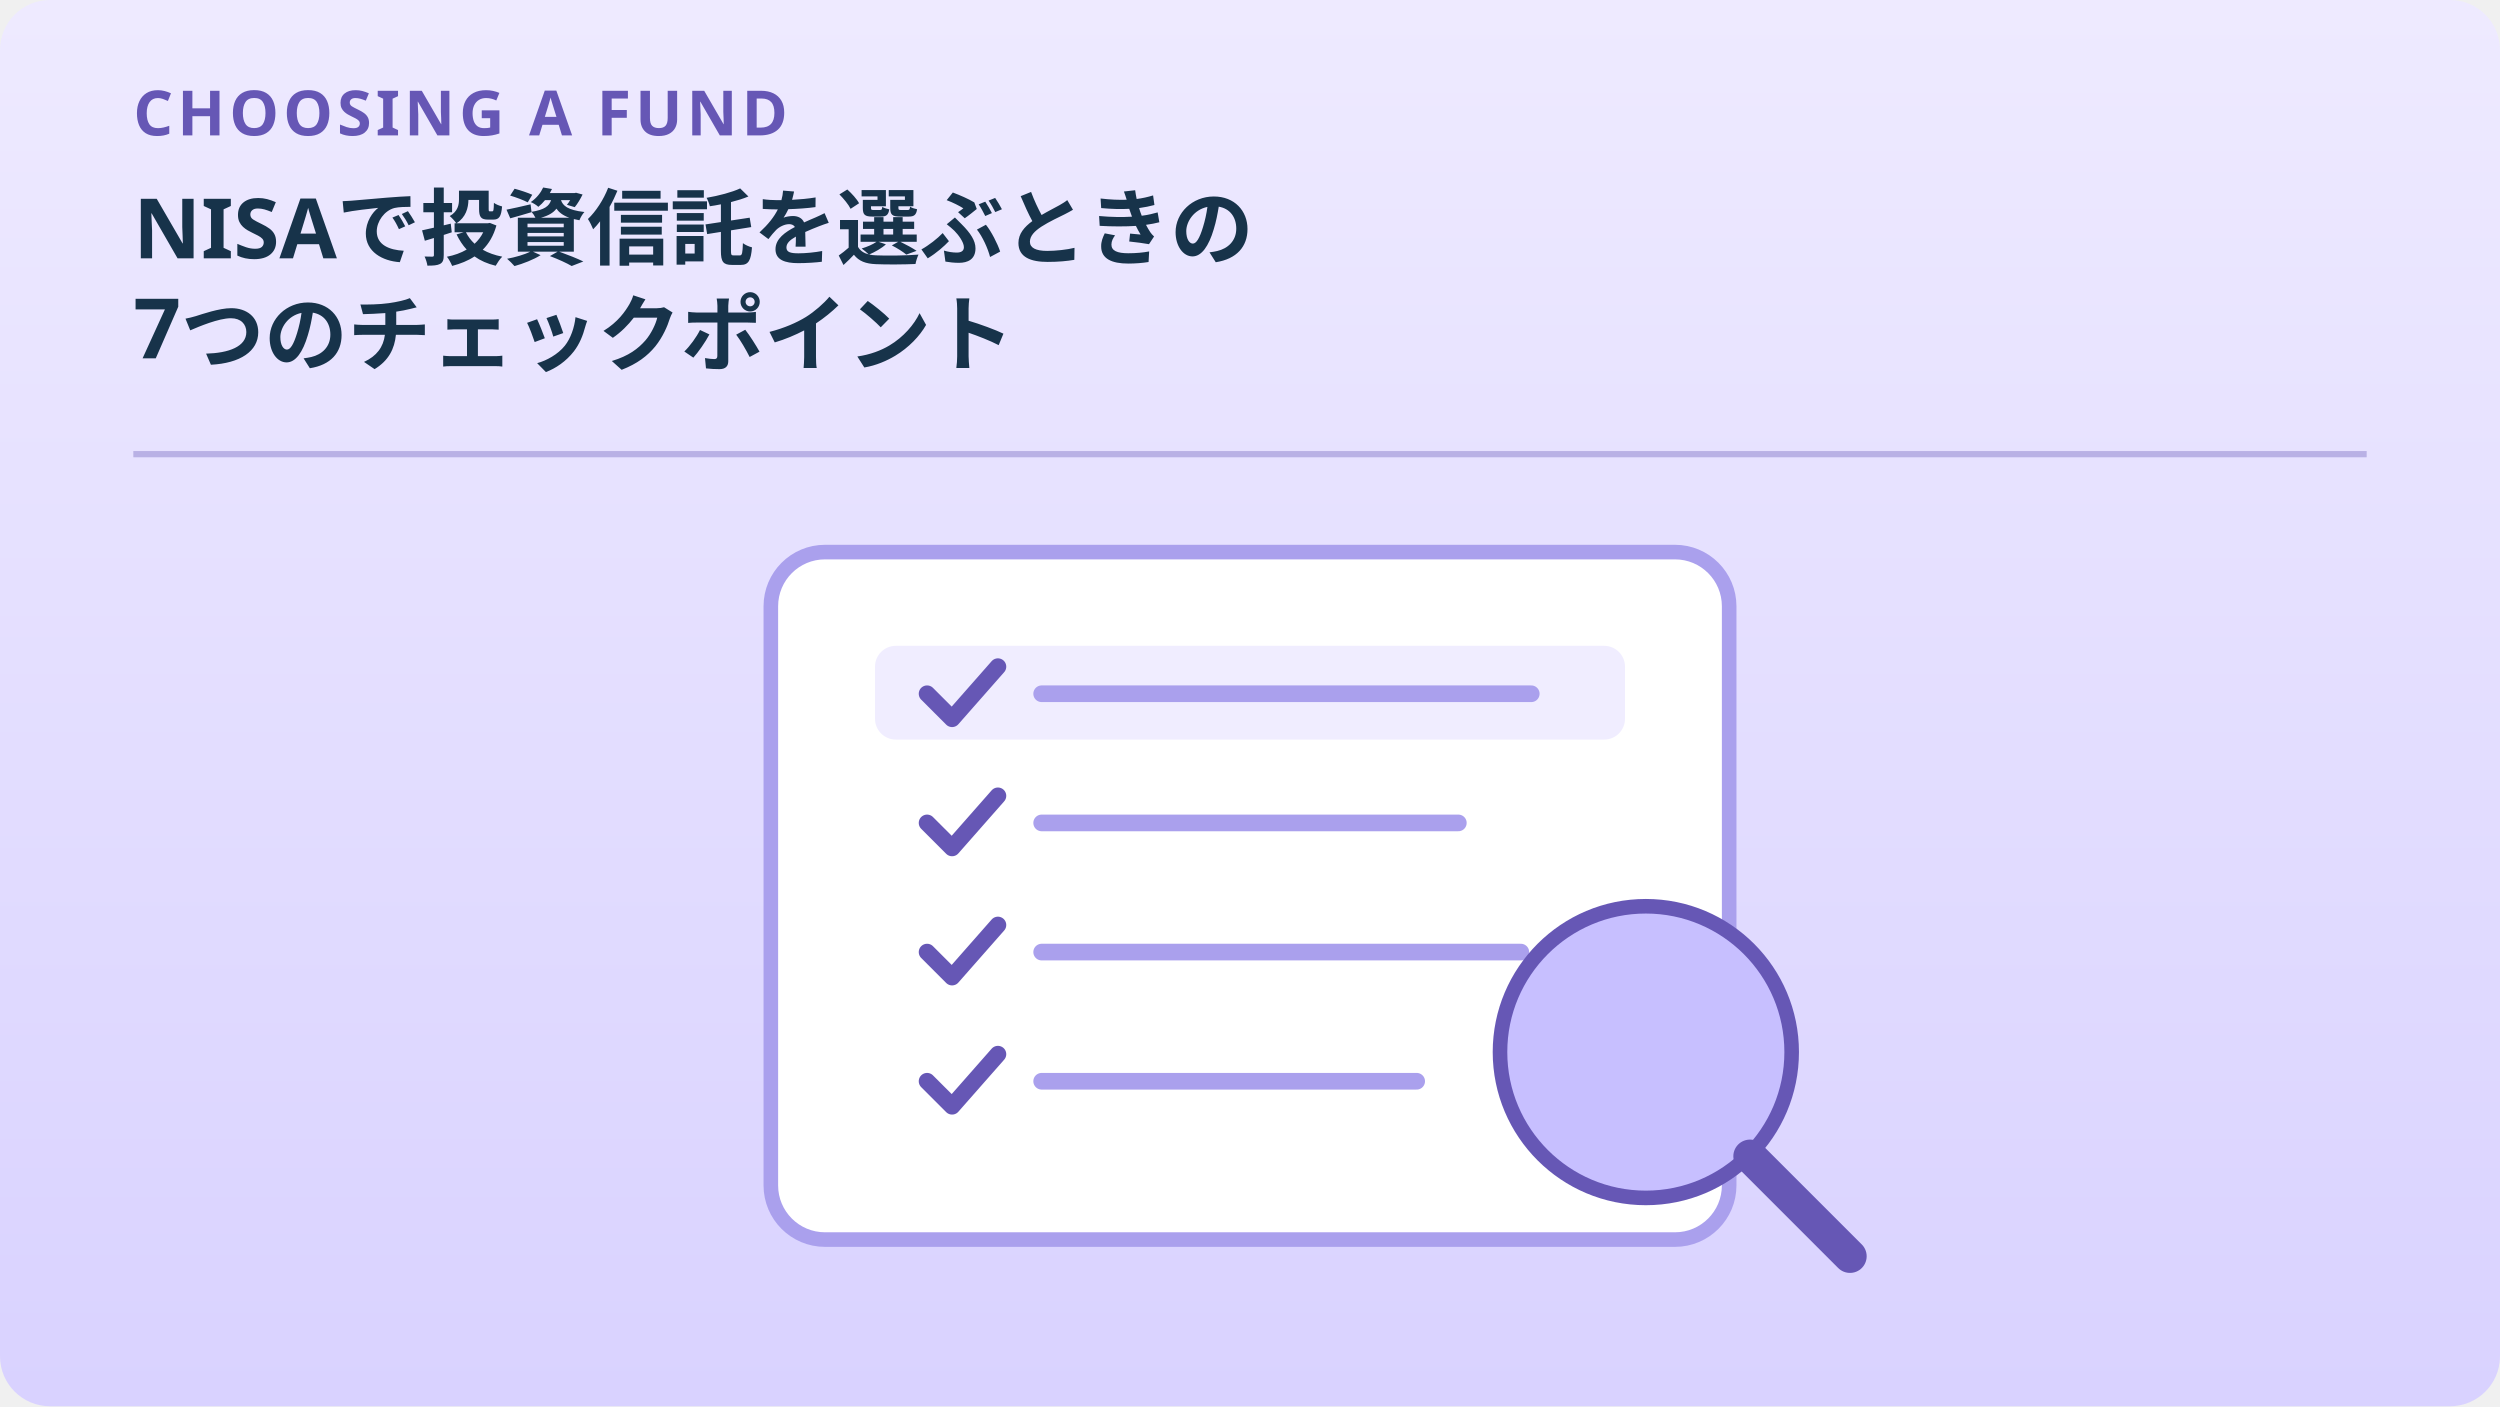
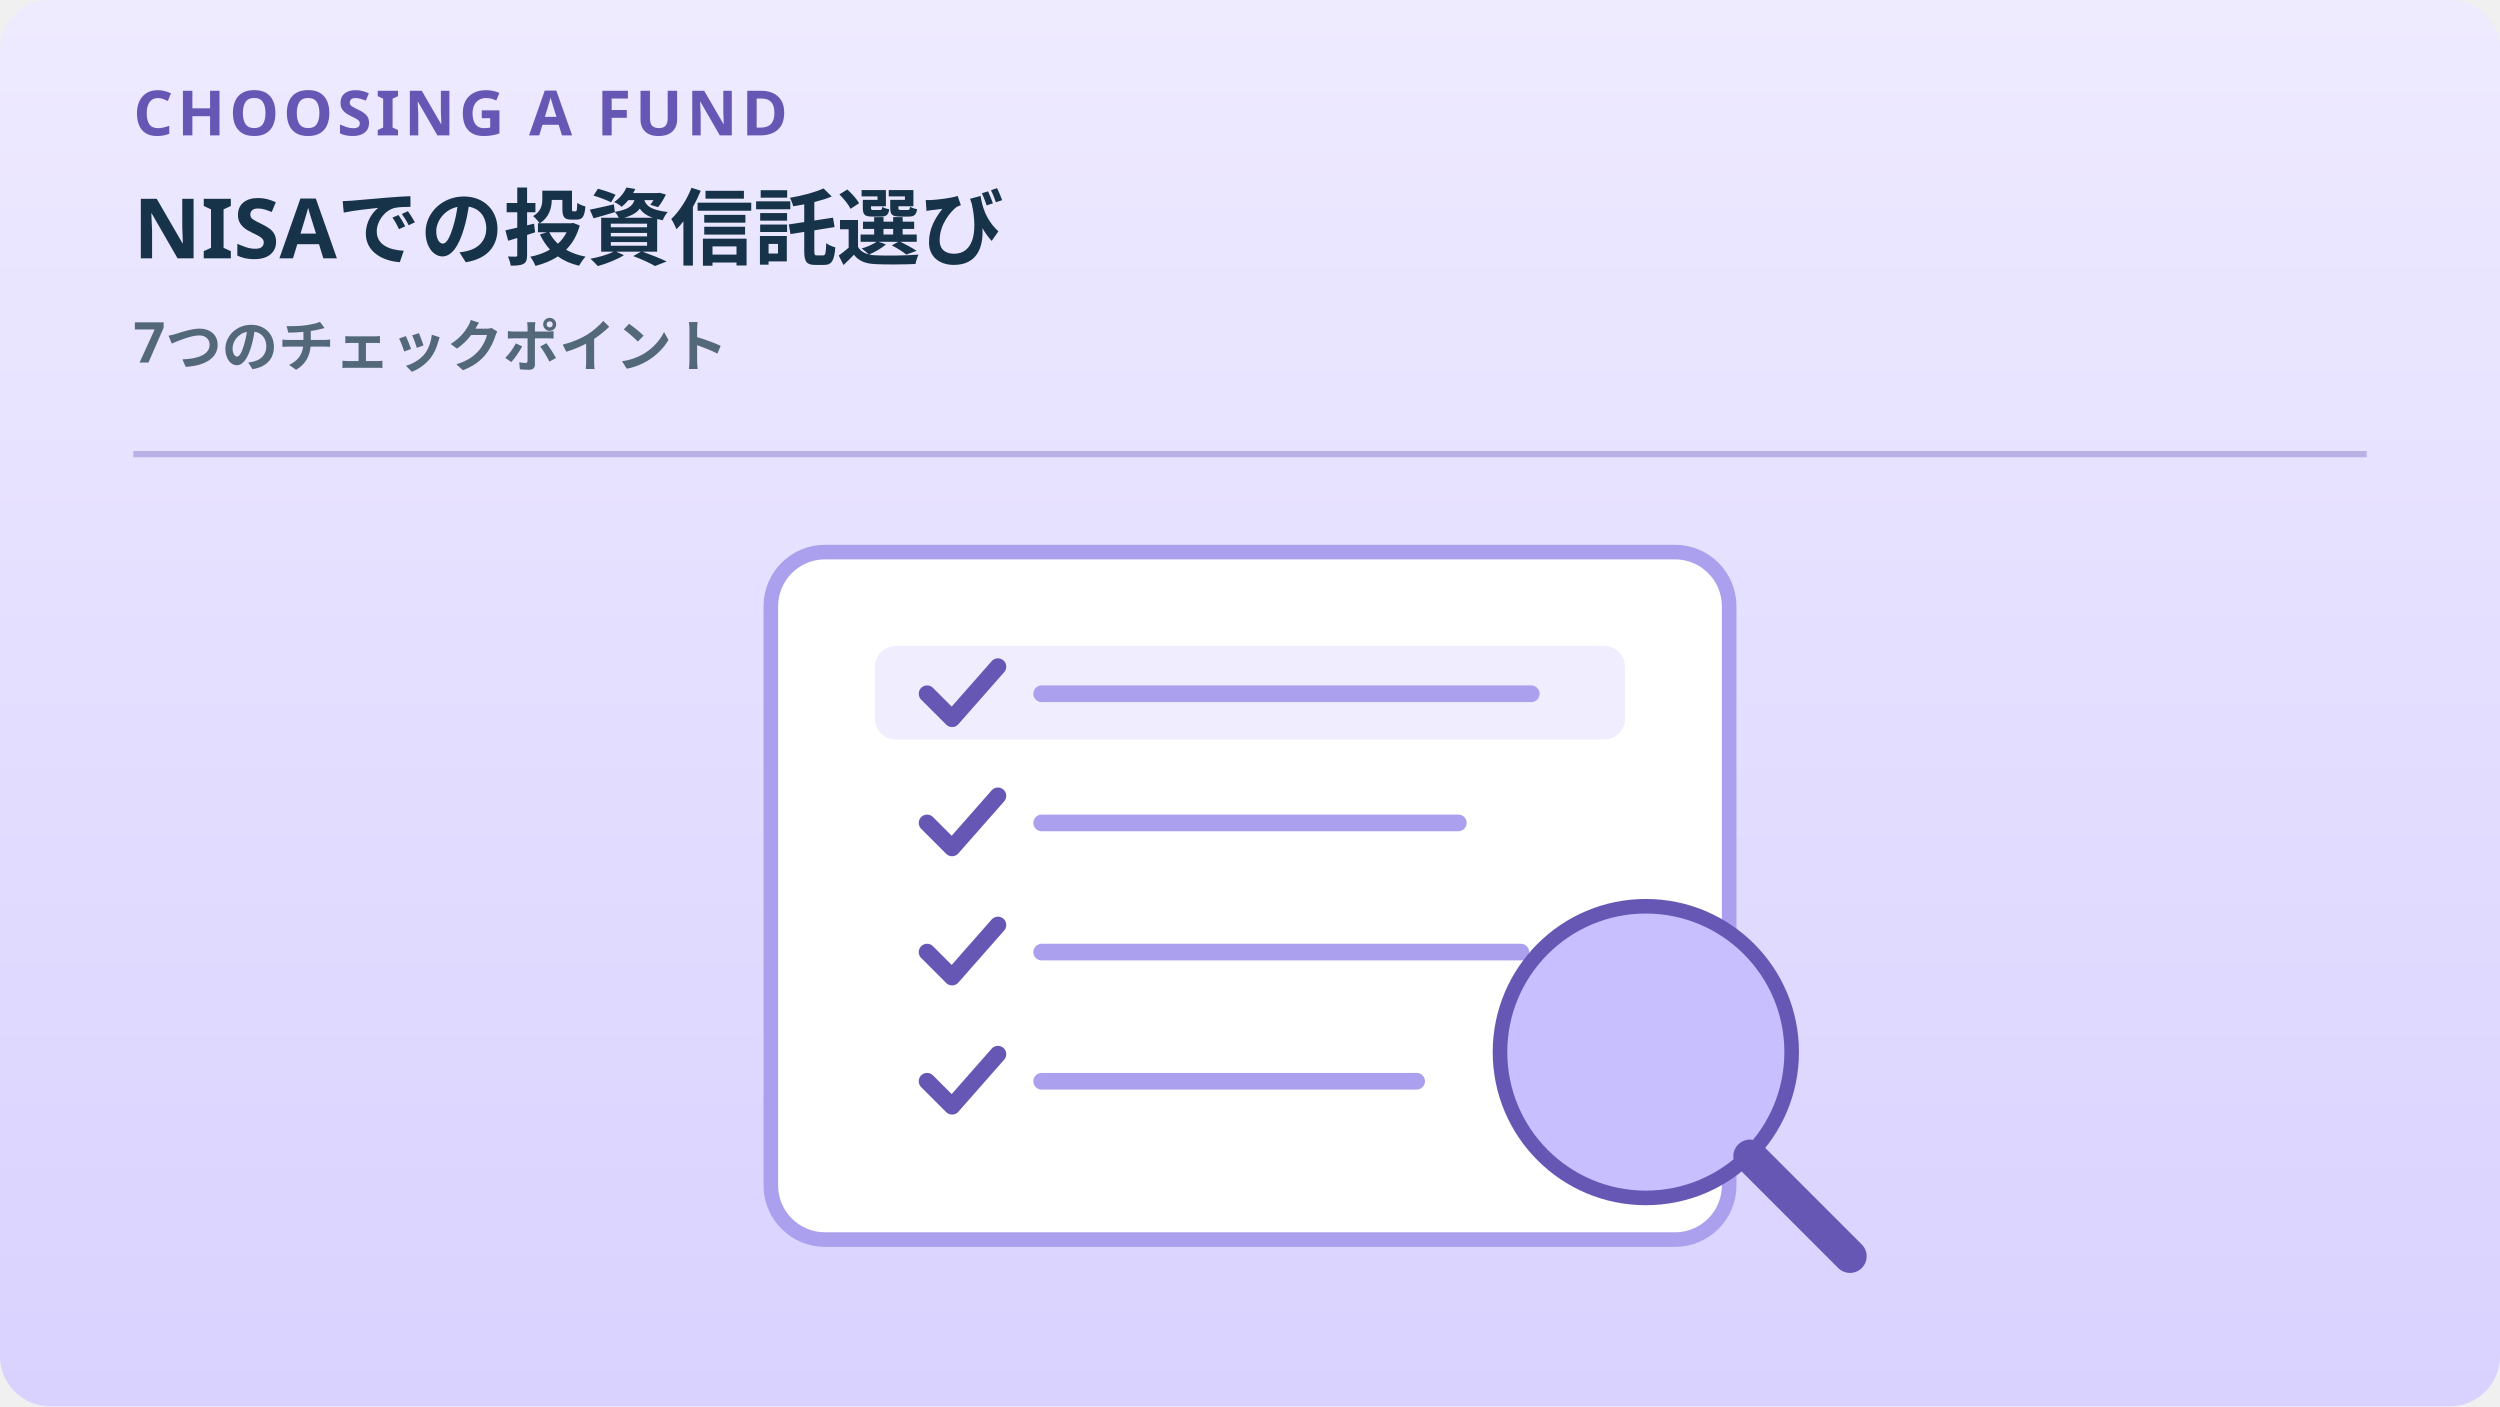
<svg xmlns="http://www.w3.org/2000/svg" width="1200" height="675" viewBox="0 0 1200 675" role="img" aria-label="NISAで投資信託を選ぶときの7つのチェックポイント">
  <defs>
    <linearGradient id="bg" x1="0" y1="0" x2="0" y2="1">
      <stop stop-color="#eeeaff" />
      <stop offset="1" stop-color="#d9d2ff" />
    </linearGradient>
  </defs>
  <rect width="1200" height="675" rx="24" fill="url(#bg)" />
  <text x="64" y="65" font-family="sans-serif" font-size="30" font-weight="700" letter-spacing="2" fill="#6657b5">CHOOSING A FUND</text>
-   <text x="64" y="124" font-family="sans-serif" font-size="40" font-weight="800" fill="#17334a">
-     <tspan x="64" dy="0">NISAで投資信託を選ぶときの</tspan>
-     <tspan x="64" dy="48">7つのチェックポイント</tspan>
-   </text>
+   <text x="64" y="124" font-family="sans-serif" font-size="40" font-weight="800" fill="#17334a">NISAでの投資信託選び</text>
+   <text x="64" y="174" font-family="sans-serif" font-size="27" font-weight="700" fill="#536879">7つのチェックポイント</text>
  <path d="M64 218H1136" stroke="#6657b5" stroke-opacity=".35" stroke-width="3" />
  <g stroke-linejoin="round">
    <rect x="370" y="265" width="460" height="330" rx="26" fill="#fff" stroke="#aaa0ed" stroke-width="7" />
    <rect x="420" y="310" width="360" height="45" rx="10" fill="#f0edff" />
    <path d="M445 333l12 12 22-25" fill="none" stroke="#6657b5" stroke-width="8" stroke-linecap="round" />
    <path d="M500 333h235" stroke="#aaa0ed" stroke-width="8" stroke-linecap="round" />
    <path d="M445 395l12 12 22-25" fill="none" stroke="#6657b5" stroke-width="8" stroke-linecap="round" />
    <path d="M500 395h200" stroke="#aaa0ed" stroke-width="8" stroke-linecap="round" />
    <path d="M445 457l12 12 22-25" fill="none" stroke="#6657b5" stroke-width="8" stroke-linecap="round" />
    <path d="M500 457h230" stroke="#aaa0ed" stroke-width="8" stroke-linecap="round" />
    <path d="M445 519l12 12 22-25" fill="none" stroke="#6657b5" stroke-width="8" stroke-linecap="round" />
    <path d="M500 519h180" stroke="#aaa0ed" stroke-width="8" stroke-linecap="round" />
    <circle cx="790" cy="505" r="70" fill="#c7bfff" stroke="#6657b5" stroke-width="7" />
    <path d="M840 555l48 48" stroke="#6657b5" stroke-width="16" stroke-linecap="round" />
  </g>
</svg>
